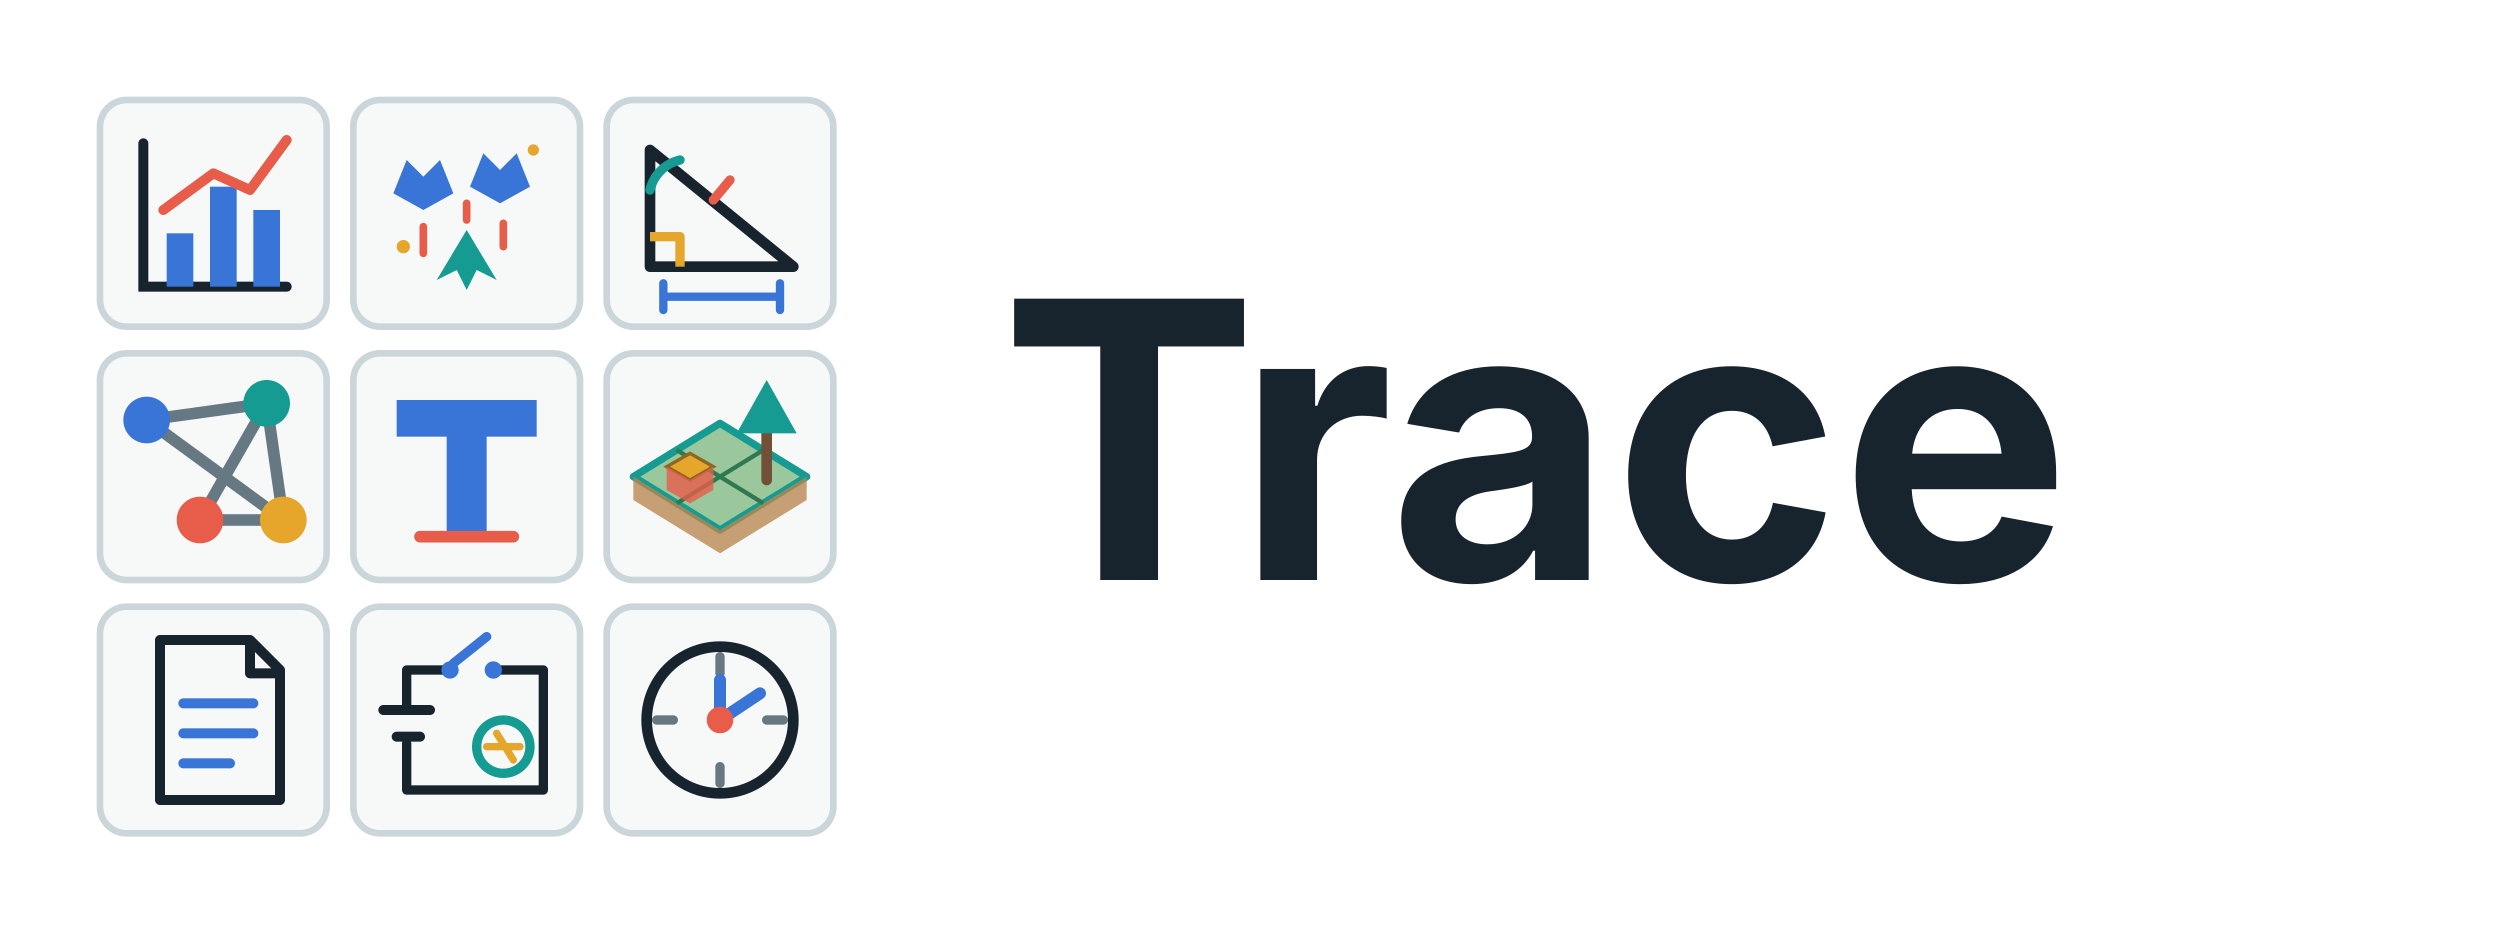
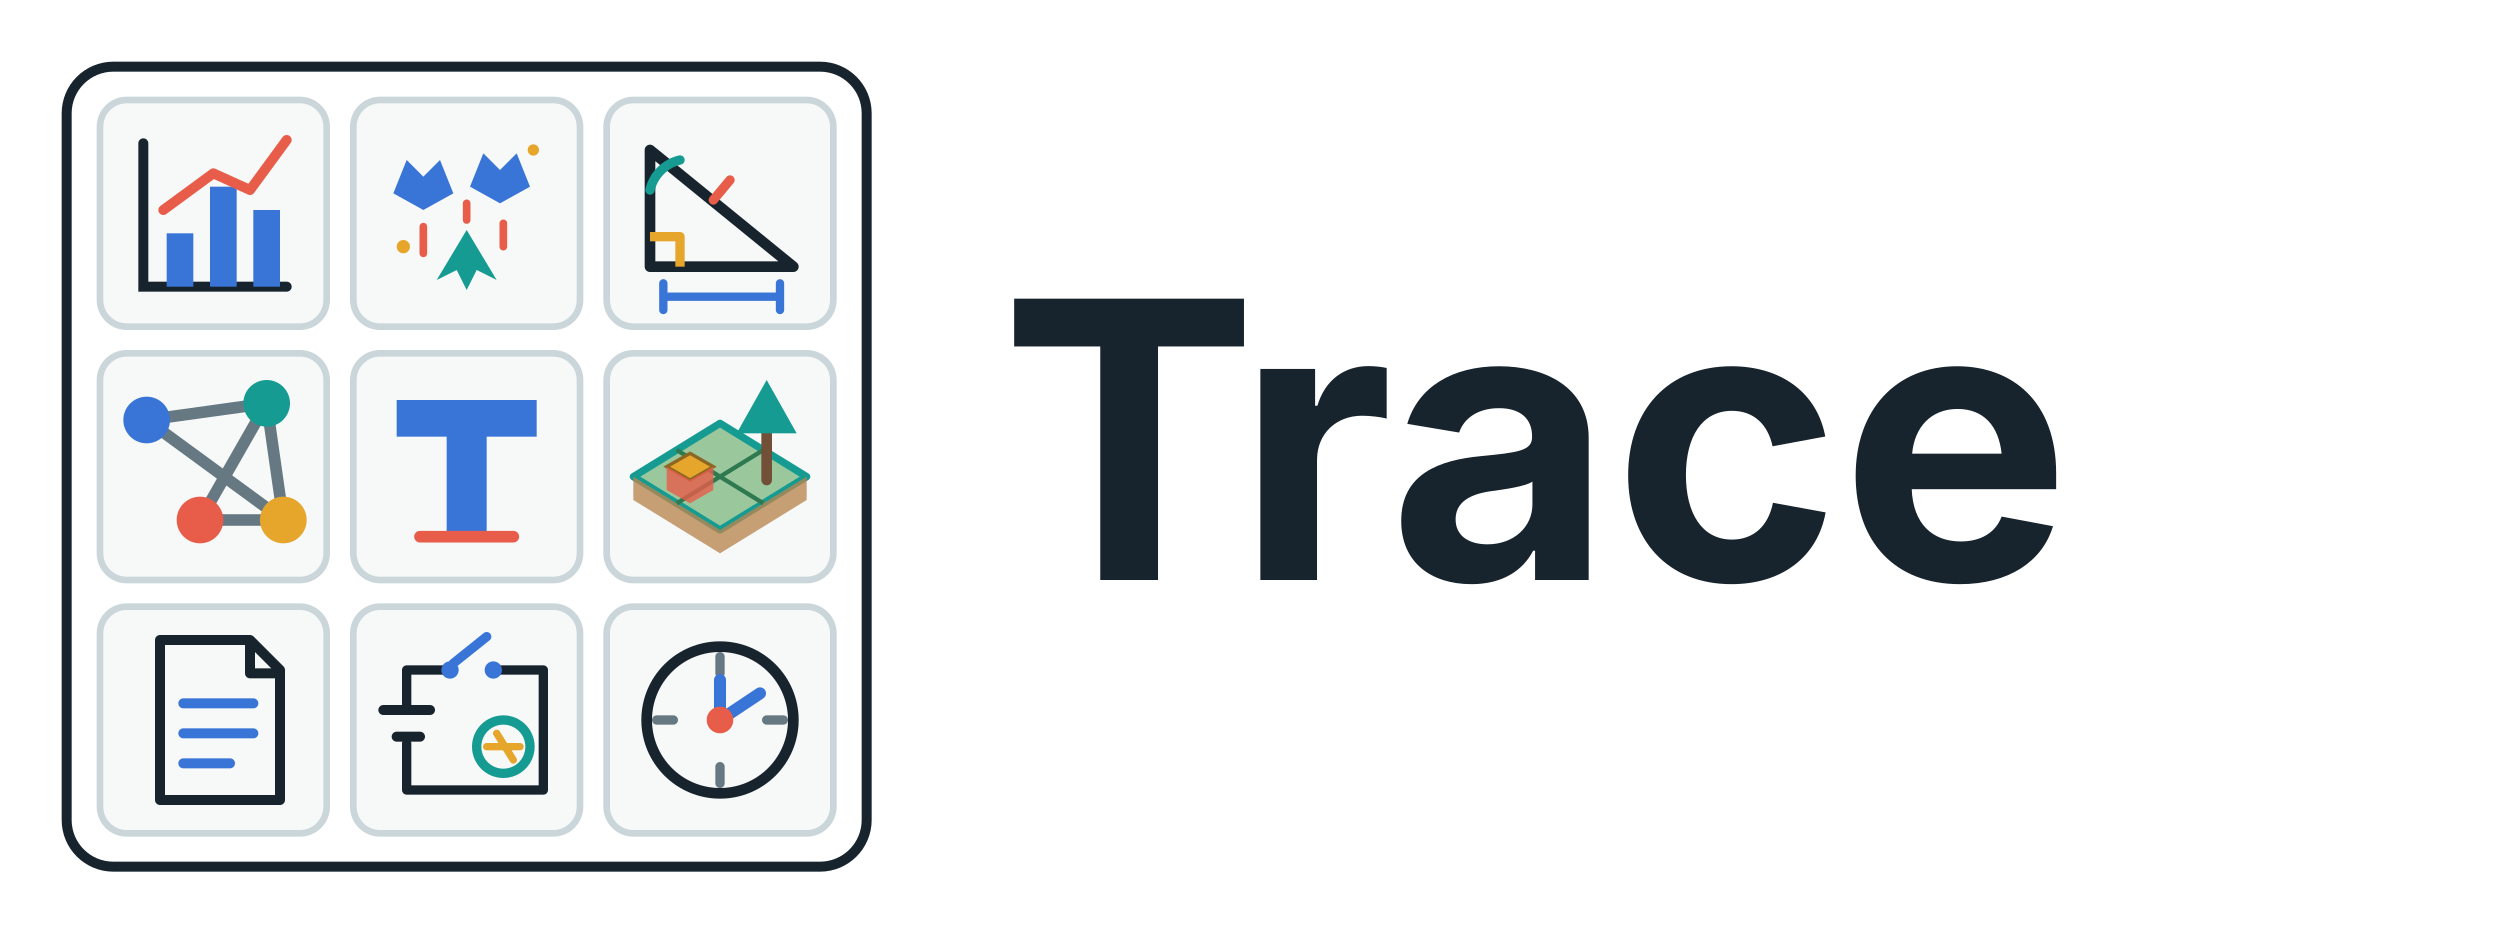
<svg xmlns="http://www.w3.org/2000/svg" viewBox="0 0 750 280" role="img" aria-labelledby="title desc">
  <style>
+     .frame { fill: none; stroke: #17242d; }
    .tile { fill: #f7f9f9; stroke: #cad6da; }
    .ink { fill: none; stroke: #17242d; }
    .soft { fill: none; stroke: #667983; }
    .word { fill: #17242d; }
    @media (prefers-color-scheme: dark) {
+       .frame { stroke: #edf3f5; }
      .tile { fill: #17242d; stroke: #3a4c55; }
      .ink { stroke: #edf3f5; }
      .soft { stroke: #aebdc4; }
      .word { fill: #edf3f5; }
    }
  </style>
+   <rect class="frame" x="20" y="20" width="240" height="240" rx="14" stroke-width="3" />
  <g>
    <rect class="tile" x="30" y="30" width="68" height="68" rx="8" stroke-width="2" />
    <path class="ink" d="M43 43v43h43" stroke-width="3" stroke-linecap="round" />
    <path d="M50 70h8v16h-8zm13-14h8v30h-8zm13 7h8v23h-8z" fill="#3974d7" />
    <path d="m49 63 15-11 11 5 11-15" fill="none" stroke="#e85d4a" stroke-width="3" stroke-linecap="round" stroke-linejoin="round" />
  </g>
  <g>
    <rect class="tile" x="106" y="30" width="68" height="68" rx="8" stroke-width="2" />
    <g fill="#3974d7">
      <path d="m122 48 5 5 5-5 4 10-9 5-9-5Z" />
      <path d="m145 46 5 5 5-5 4 10-9 5-9-5Z" />
    </g>
    <path d="m131 84 9-15 9 15-6-3-3 6-3-6Z" fill="#159b91" />
    <path d="M127 68v8m13-10v-5m11 6v7" fill="none" stroke="#e85d4a" stroke-width="2.3" stroke-linecap="round" />
    <circle cx="121" cy="74" r="2" fill="#e5a62b" />
    <circle cx="160" cy="45" r="1.7" fill="#e5a62b" />
  </g>
  <g>
    <rect class="tile" x="182" y="30" width="68" height="68" rx="8" stroke-width="2" />
    <path class="ink" d="M195 80V45l43 35Z" stroke-width="3.2" stroke-linejoin="round" />
    <path d="M195 71h9v9" fill="none" stroke="#e5a62b" stroke-width="2.8" stroke-linejoin="round" />
    <path d="M195 57a12 12 0 0 1 9-9" fill="none" stroke="#159b91" stroke-width="2.8" stroke-linecap="round" />
    <path d="M199 89h35m-35-4v8m35-8v8" fill="none" stroke="#3974d7" stroke-width="2.5" stroke-linecap="round" />
    <path d="m214 60 5-6" fill="none" stroke="#e85d4a" stroke-width="2.8" stroke-linecap="round" />
  </g>
  <g>
    <rect class="tile" x="30" y="106" width="68" height="68" rx="8" stroke-width="2" />
    <path class="soft" d="m44 126 36-5-20 35m20-35 5 35m-25 0h25l-41-30" stroke-width="3.5" stroke-linecap="round" />
    <circle cx="44" cy="126" r="7" fill="#3974d7" />
    <circle cx="80" cy="121" r="7" fill="#159b91" />
    <circle cx="60" cy="156" r="7" fill="#e85d4a" />
    <circle cx="85" cy="156" r="7" fill="#e5a62b" />
  </g>
  <g>
    <rect class="tile" x="106" y="106" width="68" height="68" rx="8" stroke-width="2" />
    <path d="M119 120h42v11h-15v30h-12v-30h-15Z" fill="#3974d7" />
    <path d="M126 161h28" fill="none" stroke="#e85d4a" stroke-width="3.5" stroke-linecap="round" />
  </g>
  <g>
    <rect class="tile" x="182" y="106" width="68" height="68" rx="8" stroke-width="2" />
    <path d="m190 143 26-16 26 16-26 16Z" fill="#56a45b" fill-opacity=".58" stroke="#159b91" stroke-width="2.2" stroke-linejoin="round" />
    <path d="m190 143 26 16 26-16v7l-26 16-26-16Z" fill="#b9864f" fill-opacity=".78" />
    <path d="m203 135 26 16m0-16-26 16" fill="none" stroke="#2f7951" stroke-width="1.3" />
    <path d="M230 126v18" stroke="#725038" stroke-width="3.2" stroke-linecap="round" />
    <path d="m230 114 9 16h-18Z" fill="#159b91" />
    <path d="m200 140 7-4 7 4-7 4Z" fill="#e5a62b" stroke="#8b6722" stroke-width="1" />
    <path d="m200 140 7 4 7-4v7l-7 4-7-4Z" fill="#e85d4a" fill-opacity=".8" />
  </g>
  <g>
    <rect class="tile" x="30" y="182" width="68" height="68" rx="8" stroke-width="2" />
    <path class="ink" d="M48 192h27l9 9v39H48zm27 0v10h9" stroke-width="3" stroke-linejoin="round" />
    <path d="M55 211h21M55 220h21M55 229h14" fill="none" stroke="#3974d7" stroke-width="3" stroke-linecap="round" />
  </g>
  <g>
    <rect class="tile" x="106" y="182" width="68" height="68" rx="8" stroke-width="2" />
    <path class="ink" d="M122 201h13m13 0h15v36h-41v-14m0-10v-12" stroke-width="2.8" stroke-linecap="round" stroke-linejoin="round" />
    <circle cx="135" cy="201" r="2.6" fill="#3974d7" />
    <circle cx="148" cy="201" r="2.6" fill="#3974d7" />
    <path d="m136 199 10-8" stroke="#3974d7" stroke-width="2.8" stroke-linecap="round" />
    <path class="ink" d="M115 213h14m-10 8h7" stroke-width="3" stroke-linecap="round" />
    <circle cx="151" cy="224" r="8" fill="none" stroke="#159b91" stroke-width="2.8" />
    <path d="M146 224h10m-7-4 5 8" stroke="#e5a62b" stroke-width="2.2" stroke-linecap="round" />
  </g>
  <g>
    <rect class="tile" x="182" y="182" width="68" height="68" rx="8" stroke-width="2" />
    <circle class="ink" cx="216" cy="216" r="22" stroke-width="3.2" />
    <path class="soft" d="M216 197v5m0 28v5m-19-19h5m28 0h5" stroke-width="2.8" stroke-linecap="round" />
    <path d="m216 216 12-8m-12 8v-12" fill="none" stroke="#3974d7" stroke-width="3.6" stroke-linecap="round" />
    <circle cx="216" cy="216" r="4" fill="#e85d4a" />
  </g>
  <text class="word" x="300" y="174" font-family="Hanken Grotesk, Inter, Segoe UI, sans-serif" font-size="116" font-weight="700" letter-spacing="0">Trace</text>
</svg>
